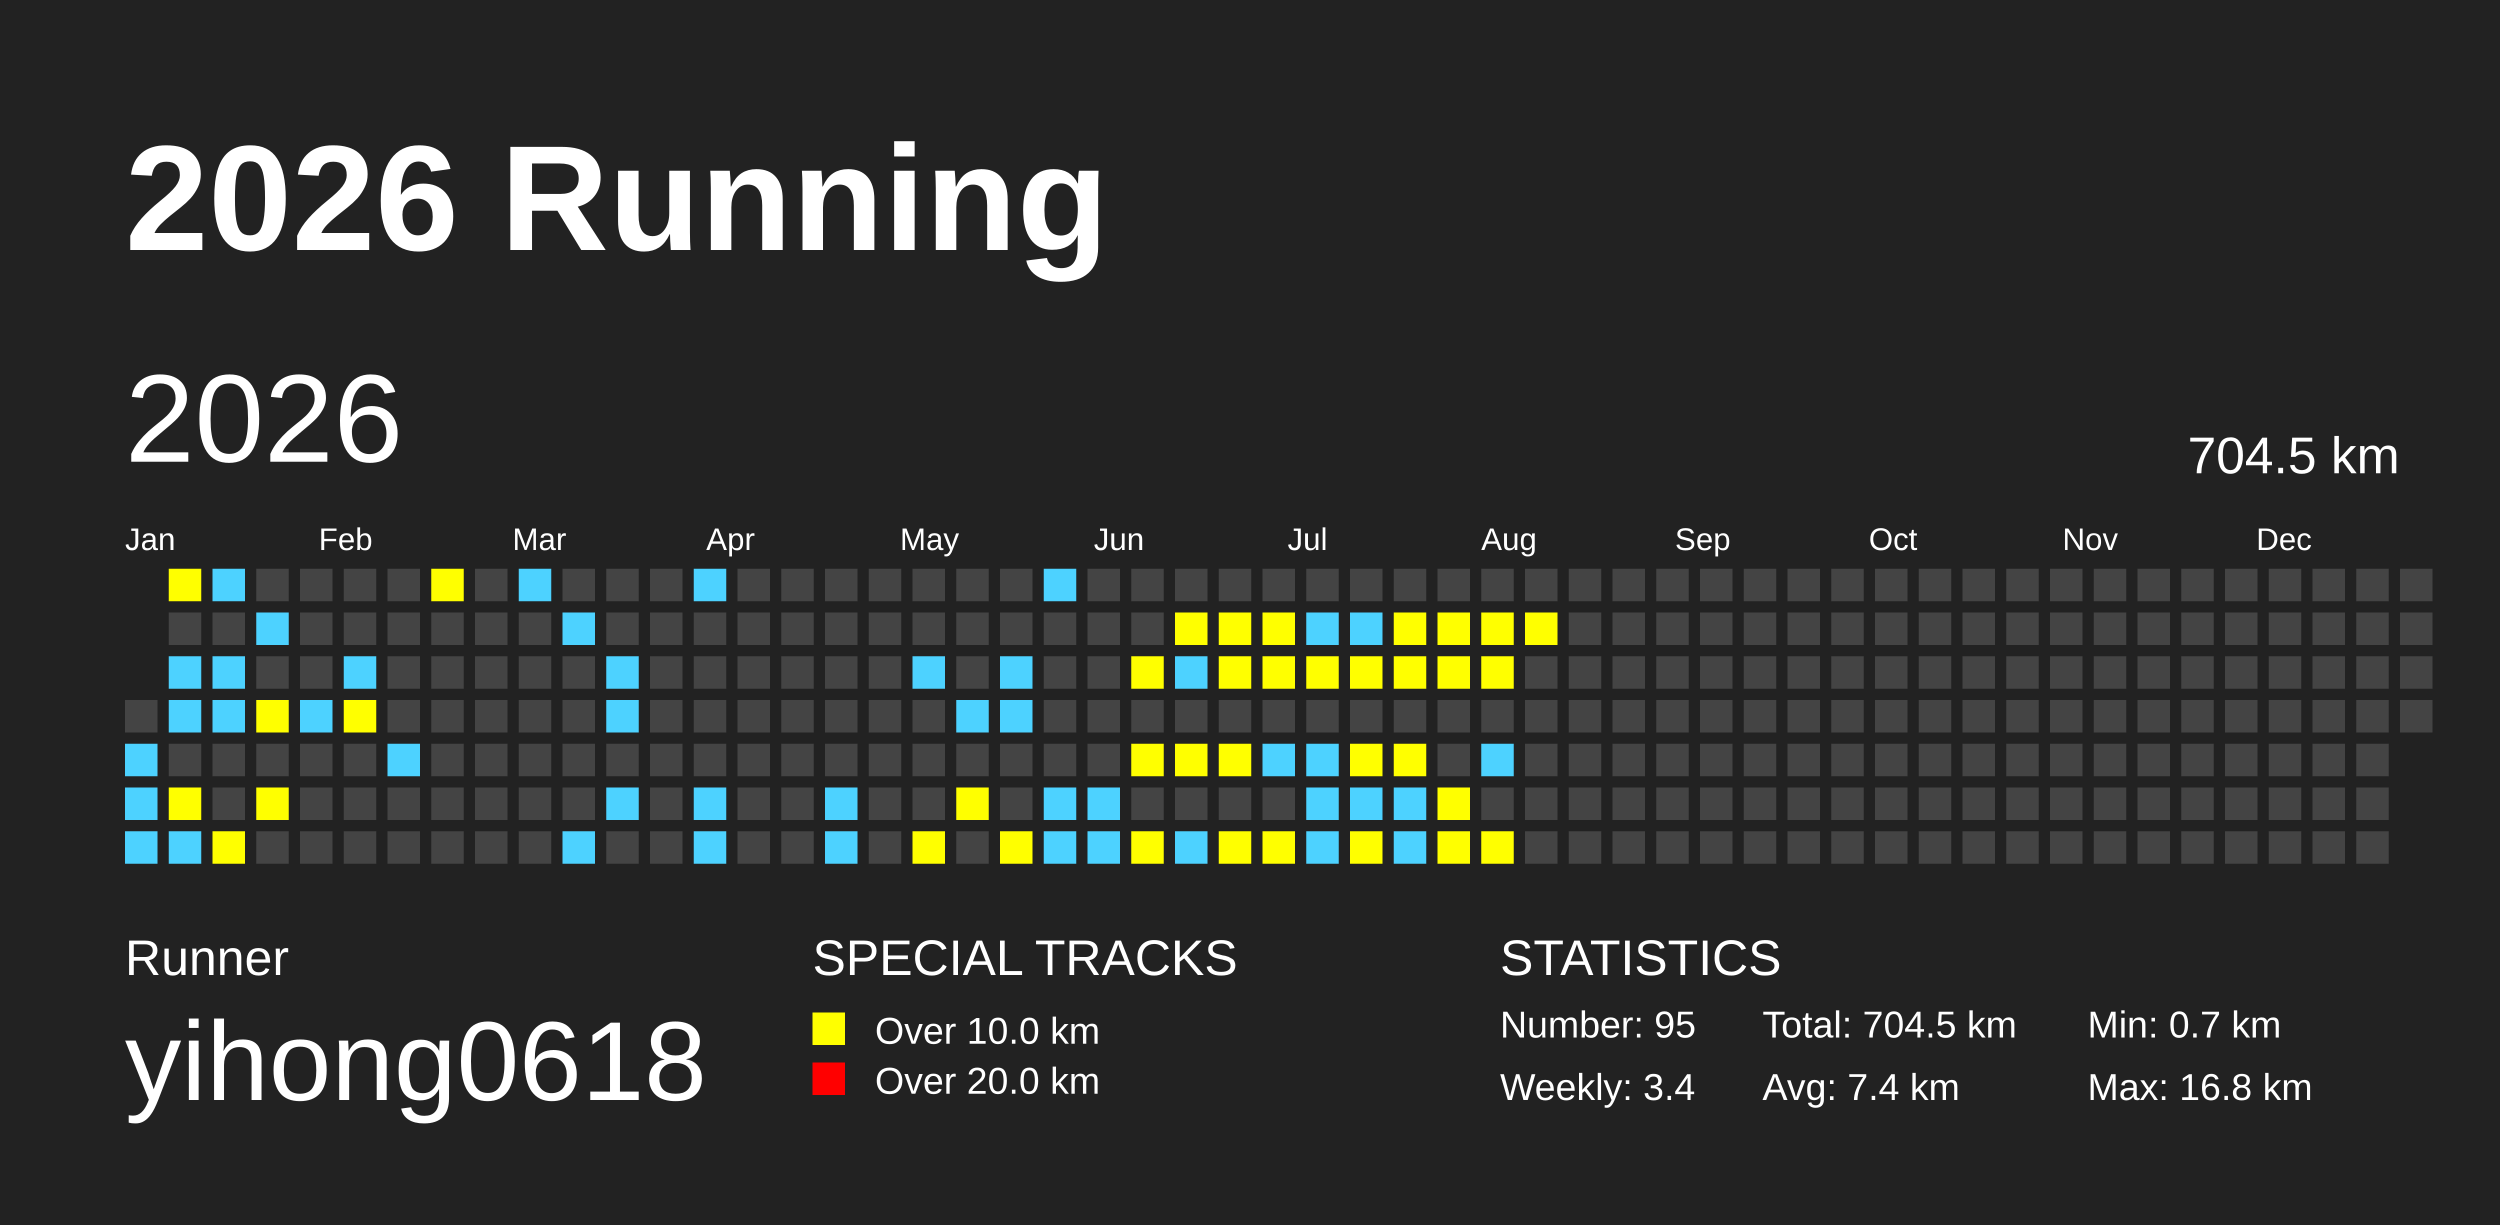
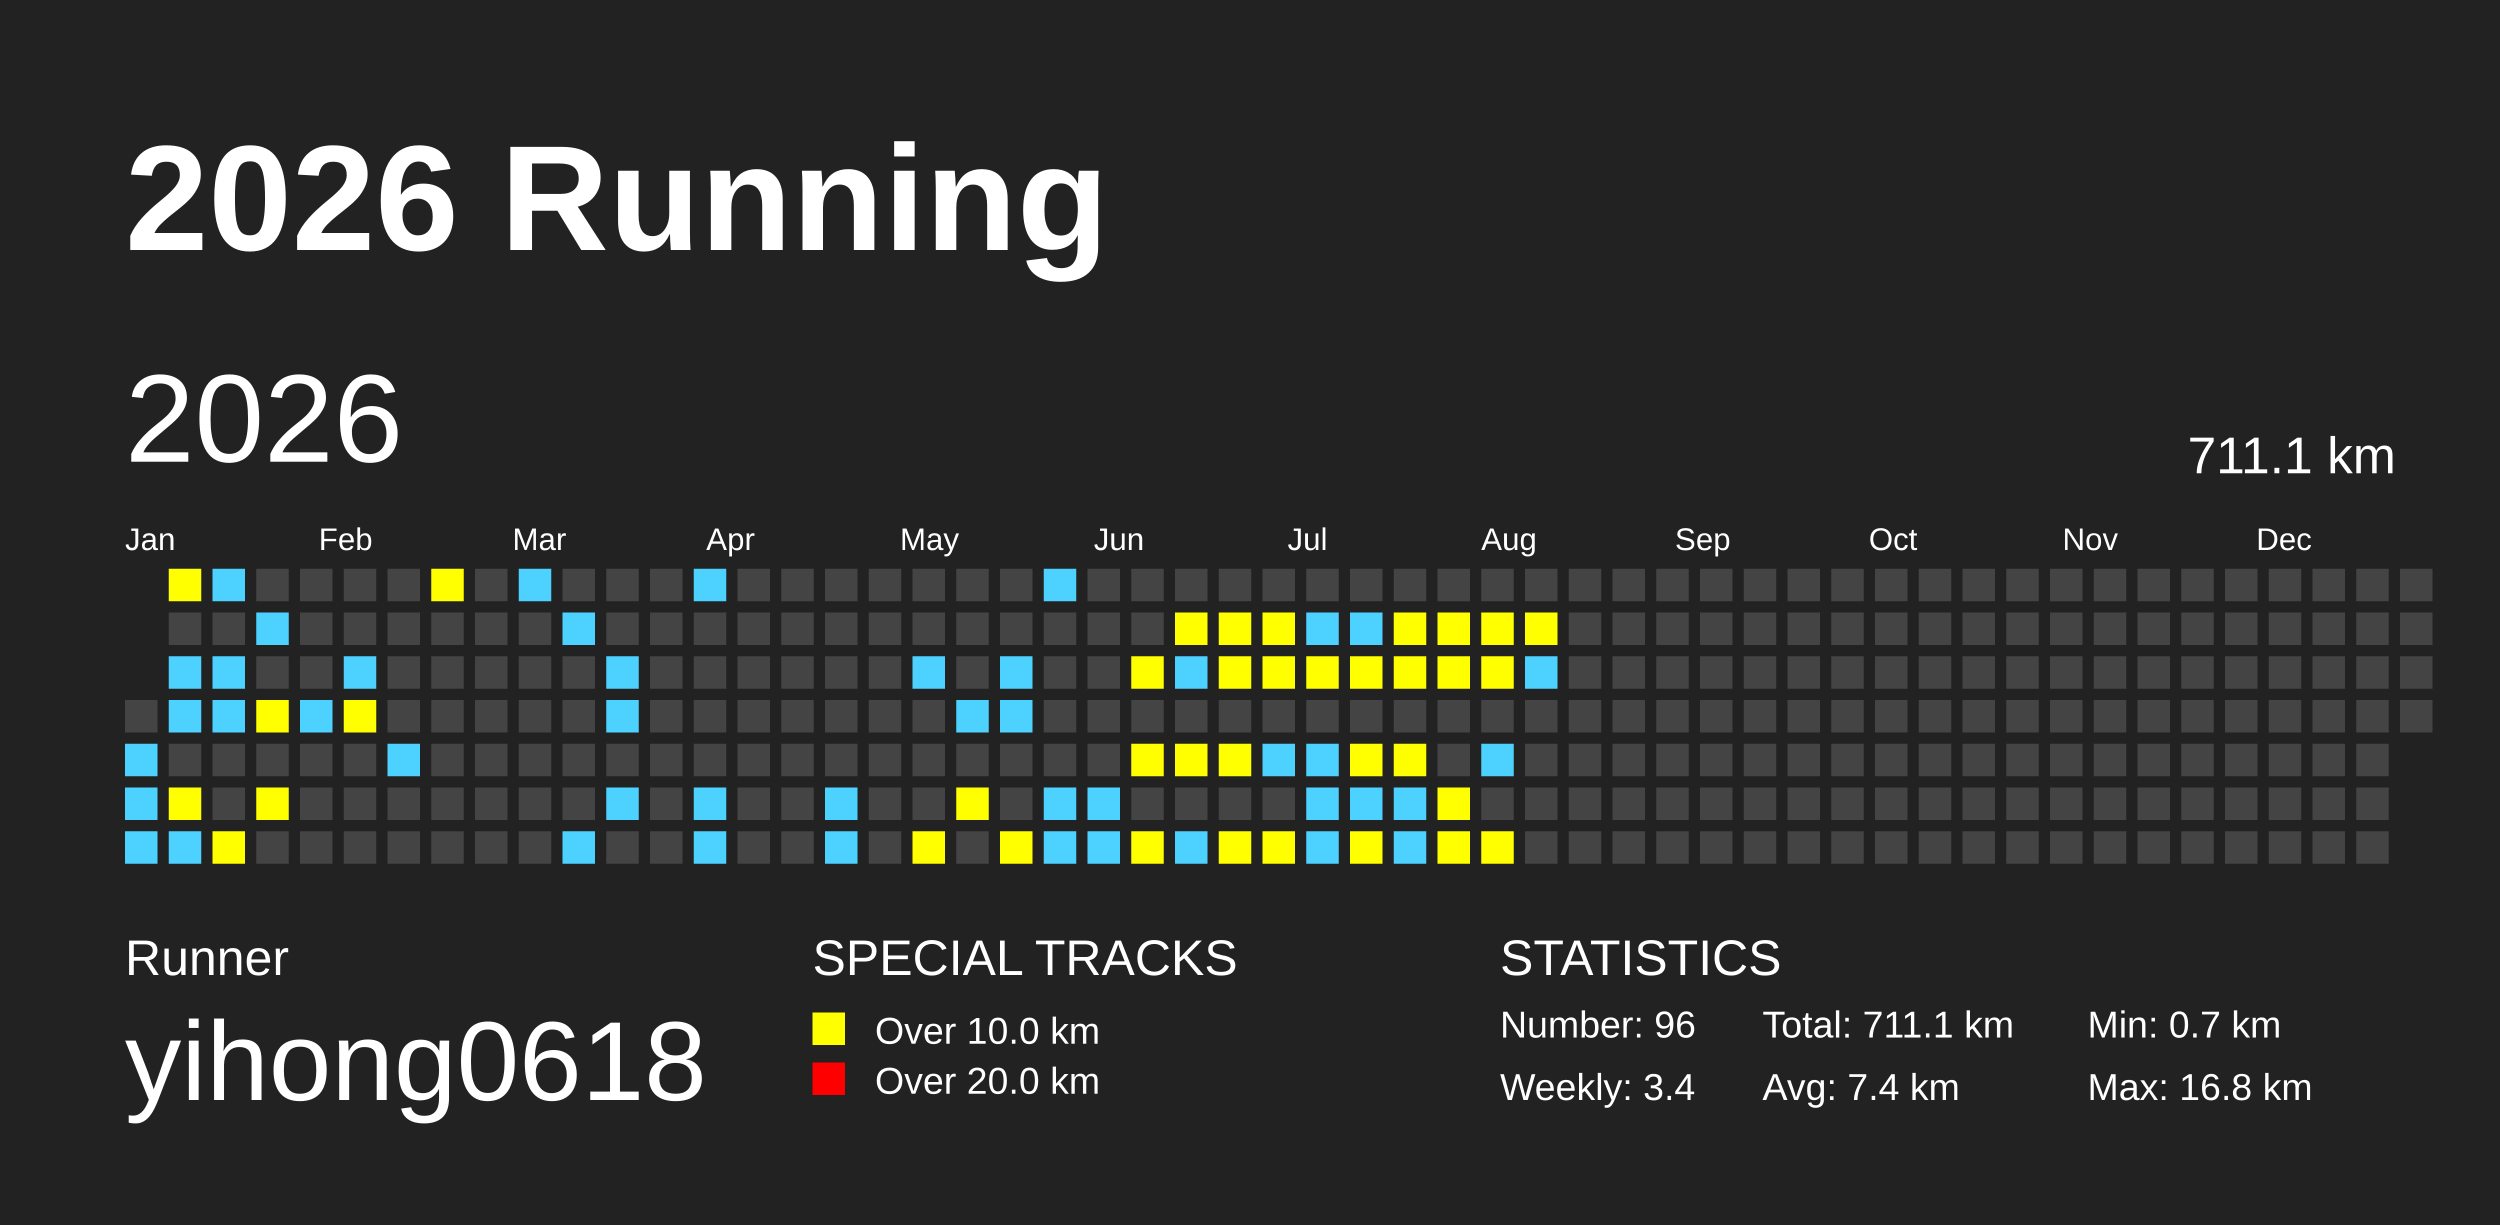
<svg xmlns="http://www.w3.org/2000/svg" baseProfile="full" height="98mm" version="1.1" viewBox="0,0,200,98" width="200mm">
  <defs>
    <pattern height="2" id="indoor-stripe" patternUnits="userSpaceOnUse" width="2">
      <line stroke="white" stroke-opacity="0.45" stroke-width="0.5" x1="0" x2="2" y1="2" y2="0" />
    </pattern>
  </defs>
  <rect fill="#222222" height="98" width="200" x="0" y="0" />
  <text fill="#FFFFFF" style="font-size:12px; font-family:Arial; font-weight:bold;" x="10" y="20">2026 Running</text>
  <text fill="#FFFFFF" style="font-size:4px; font-family:Arial" x="10" y="78">Runner</text>
  <text fill="#FFFFFF" style="font-size:9px; font-family:Arial" x="10" y="88">yihong0618</text>
  <text fill="#FFFFFF" style="font-size:4px; font-family:Arial" x="65" y="78">SPECIAL TRACKS</text>
  <rect fill="yellow" height="2.6" width="2.6" x="65" y="81" />
  <text fill="#FFFFFF" style="font-size:3px; font-family:Arial" x="70" y="83.5">Over 10.0 km</text>
  <rect fill="red" height="2.6" width="2.6" x="65" y="85" />
  <text fill="#FFFFFF" style="font-size:3px; font-family:Arial" x="70" y="87.5">Over 20.0 km</text>
  <text fill="#FFFFFF" style="font-size:4px; font-family:Arial" x="120" y="78">STATISTICS</text>
-   <text fill="#FFFFFF" style="font-size:3px; font-family:Arial" x="120" y="83">Number: 95</text>
+   <text fill="#FFFFFF" style="font-size:3px; font-family:Arial" x="120" y="83">Number: 96</text>
  <text fill="#FFFFFF" style="font-size:3px; font-family:Arial" x="120" y="88">Weekly: 3.4</text>
-   <text fill="#FFFFFF" style="font-size:3px; font-family:Arial" x="141" y="83">Total: 704.5 km</text>
+   <text fill="#FFFFFF" style="font-size:3px; font-family:Arial" x="141" y="83">Total: 711.1 km</text>
  <text fill="#FFFFFF" style="font-size:3px; font-family:Arial" x="141" y="88">Avg: 7.4 km</text>
  <text fill="#FFFFFF" style="font-size:3px; font-family:Arial" x="167" y="83">Min: 0.7 km</text>
  <text fill="#FFFFFF" style="font-size:3px; font-family:Arial" x="167" y="88">Max: 16.8 km</text>
  <text dominant-baseline="hanging" fill="#FFFFFF" style="font-size:10.0px; font-family:Arial;" x="10" y="30">2026</text>
-   <text dominant-baseline="hanging" fill="#FFFFFF" style="font-size:4.125px; font-family:Arial;" x="175" y="35">704.5 km</text>
+   <text dominant-baseline="hanging" fill="#FFFFFF" style="font-size:4.125px; font-family:Arial;" x="175" y="35">711.1 km</text>
  <text fill="#FFFFFF" style="font-size:2.5px; font-family:Arial" x="10.0" y="44">Jan</text>
  <text fill="#FFFFFF" style="font-size:2.5px; font-family:Arial" x="25.5" y="44">Feb</text>
  <text fill="#FFFFFF" style="font-size:2.5px; font-family:Arial" x="41.0" y="44">Mar</text>
  <text fill="#FFFFFF" style="font-size:2.5px; font-family:Arial" x="56.5" y="44">Apr</text>
  <text fill="#FFFFFF" style="font-size:2.5px; font-family:Arial" x="72.0" y="44">May</text>
  <text fill="#FFFFFF" style="font-size:2.5px; font-family:Arial" x="87.5" y="44">Jun</text>
  <text fill="#FFFFFF" style="font-size:2.5px; font-family:Arial" x="103.0" y="44">Jul</text>
  <text fill="#FFFFFF" style="font-size:2.5px; font-family:Arial" x="118.5" y="44">Aug</text>
  <text fill="#FFFFFF" style="font-size:2.5px; font-family:Arial" x="134.0" y="44">Sep</text>
  <text fill="#FFFFFF" style="font-size:2.5px; font-family:Arial" x="149.5" y="44">Oct</text>
  <text fill="#FFFFFF" style="font-size:2.5px; font-family:Arial" x="165.0" y="44">Nov</text>
  <text fill="#FFFFFF" style="font-size:2.5px; font-family:Arial" x="180.5" y="44">Dec</text>
  <rect fill="#444444" height="2.6" width="2.6" x="10.0" y="56.0" />
  <rect fill="#4DD2FF" height="2.6" width="2.6" x="10.0" y="59.5" />
  <rect fill="#4DD2FF" height="2.6" width="2.6" x="10.0" y="63.0" />
  <rect fill="#4DD2FF" height="2.6" width="2.6" x="10.0" y="66.5" />
  <rect fill="yellow" height="2.6" width="2.6" x="13.5" y="45.5" />
  <rect fill="#444444" height="2.6" width="2.6" x="13.5" y="49.0" />
  <rect fill="#4DD2FF" height="2.6" width="2.6" x="13.5" y="52.5" />
  <rect fill="#4DD2FF" height="2.6" width="2.6" x="13.5" y="56.0" />
  <rect fill="#444444" height="2.6" width="2.6" x="13.5" y="59.5" />
  <rect fill="yellow" height="2.6" width="2.6" x="13.5" y="63.0" />
  <rect fill="#4DD2FF" height="2.6" width="2.6" x="13.5" y="66.5" />
  <rect fill="#4DD2FF" height="2.6" width="2.6" x="17.0" y="45.5" />
  <rect fill="#444444" height="2.6" width="2.6" x="17.0" y="49.0" />
  <rect fill="#4DD2FF" height="2.6" width="2.6" x="17.0" y="52.5" />
  <rect fill="#4DD2FF" height="2.6" width="2.6" x="17.0" y="56.0" />
  <rect fill="#444444" height="2.6" width="2.6" x="17.0" y="59.5" />
  <rect fill="#444444" height="2.6" width="2.6" x="17.0" y="63.0" />
  <rect fill="yellow" height="2.6" width="2.6" x="17.0" y="66.5" />
  <rect fill="#444444" height="2.6" width="2.6" x="20.5" y="45.5" />
  <rect fill="#4DD2FF" height="2.6" width="2.6" x="20.5" y="49.0" />
  <rect fill="#444444" height="2.6" width="2.6" x="20.5" y="52.5" />
  <rect fill="yellow" height="2.6" width="2.6" x="20.5" y="56.0" />
  <rect fill="#444444" height="2.6" width="2.6" x="20.5" y="59.5" />
  <rect fill="yellow" height="2.6" width="2.6" x="20.5" y="63.0" />
  <rect fill="#444444" height="2.6" width="2.6" x="20.5" y="66.5" />
  <rect fill="#444444" height="2.6" width="2.6" x="24.0" y="45.5" />
  <rect fill="#444444" height="2.6" width="2.6" x="24.0" y="49.0" />
  <rect fill="#444444" height="2.6" width="2.6" x="24.0" y="52.5" />
  <rect fill="#4DD2FF" height="2.6" width="2.6" x="24.0" y="56.0" />
  <rect fill="#444444" height="2.6" width="2.6" x="24.0" y="59.5" />
  <rect fill="#444444" height="2.6" width="2.6" x="24.0" y="63.0" />
  <rect fill="#444444" height="2.6" width="2.6" x="24.0" y="66.5" />
  <rect fill="#444444" height="2.6" width="2.6" x="27.5" y="45.5" />
  <rect fill="#444444" height="2.6" width="2.6" x="27.5" y="49.0" />
  <rect fill="#4DD2FF" height="2.6" width="2.6" x="27.5" y="52.5" />
  <rect fill="yellow" height="2.6" width="2.6" x="27.5" y="56.0" />
  <rect fill="#444444" height="2.6" width="2.6" x="27.5" y="59.5" />
  <rect fill="#444444" height="2.6" width="2.6" x="27.5" y="63.0" />
  <rect fill="#444444" height="2.6" width="2.6" x="27.5" y="66.5" />
  <rect fill="#444444" height="2.6" width="2.6" x="31.0" y="45.5" />
  <rect fill="#444444" height="2.6" width="2.6" x="31.0" y="49.0" />
  <rect fill="#444444" height="2.6" width="2.6" x="31.0" y="52.5" />
  <rect fill="#444444" height="2.6" width="2.6" x="31.0" y="56.0" />
  <rect fill="#4DD2FF" height="2.6" width="2.6" x="31.0" y="59.5" />
  <rect fill="#444444" height="2.6" width="2.6" x="31.0" y="63.0" />
  <rect fill="#444444" height="2.6" width="2.6" x="31.0" y="66.5" />
  <rect fill="yellow" height="2.6" width="2.6" x="34.5" y="45.5" />
  <rect fill="#444444" height="2.6" width="2.6" x="34.5" y="49.0" />
  <rect fill="#444444" height="2.6" width="2.6" x="34.5" y="52.5" />
  <rect fill="#444444" height="2.6" width="2.6" x="34.5" y="56.0" />
  <rect fill="#444444" height="2.6" width="2.6" x="34.5" y="59.5" />
  <rect fill="#444444" height="2.6" width="2.6" x="34.5" y="63.0" />
  <rect fill="#444444" height="2.6" width="2.6" x="34.5" y="66.5" />
  <rect fill="#444444" height="2.6" width="2.6" x="38.0" y="45.5" />
  <rect fill="#444444" height="2.6" width="2.6" x="38.0" y="49.0" />
  <rect fill="#444444" height="2.6" width="2.6" x="38.0" y="52.5" />
  <rect fill="#444444" height="2.6" width="2.6" x="38.0" y="56.0" />
  <rect fill="#444444" height="2.6" width="2.6" x="38.0" y="59.5" />
  <rect fill="#444444" height="2.6" width="2.6" x="38.0" y="63.0" />
  <rect fill="#444444" height="2.6" width="2.6" x="38.0" y="66.5" />
  <rect fill="#4DD2FF" height="2.6" width="2.6" x="41.5" y="45.5" />
  <rect fill="#444444" height="2.6" width="2.6" x="41.5" y="49.0" />
  <rect fill="#444444" height="2.6" width="2.6" x="41.5" y="52.5" />
  <rect fill="#444444" height="2.6" width="2.6" x="41.5" y="56.0" />
  <rect fill="#444444" height="2.6" width="2.6" x="41.5" y="59.5" />
  <rect fill="#444444" height="2.6" width="2.6" x="41.5" y="63.0" />
  <rect fill="#444444" height="2.6" width="2.6" x="41.5" y="66.5" />
  <rect fill="#444444" height="2.6" width="2.6" x="45.0" y="45.5" />
  <rect fill="#4DD2FF" height="2.6" width="2.6" x="45.0" y="49.0" />
  <rect fill="#444444" height="2.6" width="2.6" x="45.0" y="52.5" />
  <rect fill="#444444" height="2.6" width="2.6" x="45.0" y="56.0" />
  <rect fill="#444444" height="2.6" width="2.6" x="45.0" y="59.5" />
  <rect fill="#444444" height="2.6" width="2.6" x="45.0" y="63.0" />
  <rect fill="#4DD2FF" height="2.6" width="2.6" x="45.0" y="66.5" />
  <rect fill="#444444" height="2.6" width="2.6" x="48.5" y="45.5" />
  <rect fill="#444444" height="2.6" width="2.6" x="48.5" y="49.0" />
  <rect fill="#4DD2FF" height="2.6" width="2.6" x="48.5" y="52.5" />
  <rect fill="#4DD2FF" height="2.6" width="2.6" x="48.5" y="56.0" />
  <rect fill="#444444" height="2.6" width="2.6" x="48.5" y="59.5" />
  <rect fill="#4DD2FF" height="2.6" width="2.6" x="48.5" y="63.0" />
  <rect fill="#444444" height="2.6" width="2.6" x="48.5" y="66.5" />
  <rect fill="#444444" height="2.6" width="2.6" x="52.0" y="45.5" />
  <rect fill="#444444" height="2.6" width="2.6" x="52.0" y="49.0" />
  <rect fill="#444444" height="2.6" width="2.6" x="52.0" y="52.5" />
  <rect fill="#444444" height="2.6" width="2.6" x="52.0" y="56.0" />
  <rect fill="#444444" height="2.6" width="2.6" x="52.0" y="59.5" />
  <rect fill="#444444" height="2.6" width="2.6" x="52.0" y="63.0" />
  <rect fill="#444444" height="2.6" width="2.6" x="52.0" y="66.5" />
  <rect fill="#4DD2FF" height="2.6" width="2.6" x="55.5" y="45.5" />
  <rect fill="#444444" height="2.6" width="2.6" x="55.5" y="49.0" />
  <rect fill="#444444" height="2.6" width="2.6" x="55.5" y="52.5" />
  <rect fill="#444444" height="2.6" width="2.6" x="55.5" y="56.0" />
  <rect fill="#444444" height="2.6" width="2.6" x="55.5" y="59.5" />
  <rect fill="#4DD2FF" height="2.6" width="2.6" x="55.5" y="63.0" />
  <rect fill="#4DD2FF" height="2.6" width="2.6" x="55.5" y="66.5" />
  <rect fill="#444444" height="2.6" width="2.6" x="59.0" y="45.5" />
  <rect fill="#444444" height="2.6" width="2.6" x="59.0" y="49.0" />
  <rect fill="#444444" height="2.6" width="2.6" x="59.0" y="52.5" />
  <rect fill="#444444" height="2.6" width="2.6" x="59.0" y="56.0" />
  <rect fill="#444444" height="2.6" width="2.6" x="59.0" y="59.5" />
  <rect fill="#444444" height="2.6" width="2.6" x="59.0" y="63.0" />
  <rect fill="#444444" height="2.6" width="2.6" x="59.0" y="66.5" />
  <rect fill="#444444" height="2.6" width="2.6" x="62.5" y="45.5" />
  <rect fill="#444444" height="2.6" width="2.6" x="62.5" y="49.0" />
  <rect fill="#444444" height="2.6" width="2.6" x="62.5" y="52.5" />
  <rect fill="#444444" height="2.6" width="2.6" x="62.5" y="56.0" />
  <rect fill="#444444" height="2.6" width="2.6" x="62.5" y="59.5" />
  <rect fill="#444444" height="2.6" width="2.6" x="62.5" y="63.0" />
  <rect fill="#444444" height="2.6" width="2.6" x="62.5" y="66.5" />
  <rect fill="#444444" height="2.6" width="2.6" x="66.0" y="45.5" />
  <rect fill="#444444" height="2.6" width="2.6" x="66.0" y="49.0" />
  <rect fill="#444444" height="2.6" width="2.6" x="66.0" y="52.5" />
  <rect fill="#444444" height="2.6" width="2.6" x="66.0" y="56.0" />
  <rect fill="#444444" height="2.6" width="2.6" x="66.0" y="59.5" />
  <rect fill="#4DD2FF" height="2.6" width="2.6" x="66.0" y="63.0" />
  <rect fill="#4DD2FF" height="2.6" width="2.6" x="66.0" y="66.5" />
  <rect fill="#444444" height="2.6" width="2.6" x="69.5" y="45.5" />
  <rect fill="#444444" height="2.6" width="2.6" x="69.5" y="49.0" />
  <rect fill="#444444" height="2.6" width="2.6" x="69.5" y="52.5" />
  <rect fill="#444444" height="2.6" width="2.6" x="69.5" y="56.0" />
  <rect fill="#444444" height="2.6" width="2.6" x="69.5" y="59.5" />
  <rect fill="#444444" height="2.6" width="2.6" x="69.5" y="63.0" />
  <rect fill="#444444" height="2.6" width="2.6" x="69.5" y="66.5" />
  <rect fill="#444444" height="2.6" width="2.6" x="73.0" y="45.5" />
  <rect fill="#444444" height="2.6" width="2.6" x="73.0" y="49.0" />
  <rect fill="#4DD2FF" height="2.6" width="2.6" x="73.0" y="52.5" />
  <rect fill="#444444" height="2.6" width="2.6" x="73.0" y="56.0" />
  <rect fill="#444444" height="2.6" width="2.6" x="73.0" y="59.5" />
  <rect fill="#444444" height="2.6" width="2.6" x="73.0" y="63.0" />
  <rect fill="yellow" height="2.6" width="2.6" x="73.0" y="66.5" />
  <rect fill="#444444" height="2.6" width="2.6" x="76.5" y="45.5" />
  <rect fill="#444444" height="2.6" width="2.6" x="76.5" y="49.0" />
  <rect fill="#444444" height="2.6" width="2.6" x="76.5" y="52.5" />
  <rect fill="#4DD2FF" height="2.6" width="2.6" x="76.5" y="56.0" />
  <rect fill="#444444" height="2.6" width="2.6" x="76.5" y="59.5" />
  <rect fill="yellow" height="2.6" width="2.6" x="76.5" y="63.0" />
  <rect fill="#444444" height="2.6" width="2.6" x="76.5" y="66.5" />
  <rect fill="#444444" height="2.6" width="2.6" x="80.0" y="45.5" />
  <rect fill="#444444" height="2.6" width="2.6" x="80.0" y="49.0" />
  <rect fill="#4DD2FF" height="2.6" width="2.6" x="80.0" y="52.5" />
  <rect fill="#4DD2FF" height="2.6" width="2.6" x="80.0" y="56.0" />
  <rect fill="#444444" height="2.6" width="2.6" x="80.0" y="59.5" />
  <rect fill="#444444" height="2.6" width="2.6" x="80.0" y="63.0" />
  <rect fill="yellow" height="2.6" width="2.6" x="80.0" y="66.5" />
  <rect fill="#4DD2FF" height="2.6" width="2.6" x="83.5" y="45.5" />
  <rect fill="#444444" height="2.6" width="2.6" x="83.5" y="49.0" />
  <rect fill="#444444" height="2.6" width="2.6" x="83.5" y="52.5" />
  <rect fill="#444444" height="2.6" width="2.6" x="83.5" y="56.0" />
  <rect fill="#444444" height="2.6" width="2.6" x="83.5" y="59.5" />
  <rect fill="#4DD2FF" height="2.6" width="2.6" x="83.5" y="63.0" />
  <rect fill="#4DD2FF" height="2.6" width="2.6" x="83.5" y="66.5" />
  <rect fill="#444444" height="2.6" width="2.6" x="87.0" y="45.5" />
  <rect fill="#444444" height="2.6" width="2.6" x="87.0" y="49.0" />
  <rect fill="#444444" height="2.6" width="2.6" x="87.0" y="52.5" />
  <rect fill="#444444" height="2.6" width="2.6" x="87.0" y="56.0" />
  <rect fill="#444444" height="2.6" width="2.6" x="87.0" y="59.5" />
  <rect fill="#4DD2FF" height="2.6" width="2.6" x="87.0" y="63.0" />
  <rect fill="#4DD2FF" height="2.6" width="2.6" x="87.0" y="66.5" />
  <rect fill="#444444" height="2.6" width="2.6" x="90.5" y="45.5" />
  <rect fill="#444444" height="2.6" width="2.6" x="90.5" y="49.0" />
  <rect fill="yellow" height="2.6" width="2.6" x="90.5" y="52.5" />
  <rect fill="#444444" height="2.6" width="2.6" x="90.5" y="56.0" />
  <rect fill="yellow" height="2.6" width="2.6" x="90.5" y="59.5" />
  <rect fill="#444444" height="2.6" width="2.6" x="90.5" y="63.0" />
  <rect fill="yellow" height="2.6" width="2.6" x="90.5" y="66.5" />
  <rect fill="#444444" height="2.6" width="2.6" x="94.0" y="45.5" />
  <rect fill="yellow" height="2.6" width="2.6" x="94.0" y="49.0" />
  <rect fill="#4DD2FF" height="2.6" width="2.6" x="94.0" y="52.5" />
  <rect fill="#444444" height="2.6" width="2.6" x="94.0" y="56.0" />
  <rect fill="yellow" height="2.6" width="2.6" x="94.0" y="59.5" />
  <rect fill="#444444" height="2.6" width="2.6" x="94.0" y="63.0" />
  <rect fill="#4DD2FF" height="2.6" width="2.6" x="94.0" y="66.5" />
  <rect fill="#444444" height="2.6" width="2.6" x="97.5" y="45.5" />
  <rect fill="yellow" height="2.6" width="2.6" x="97.5" y="49.0" />
  <rect fill="yellow" height="2.6" width="2.6" x="97.5" y="52.5" />
  <rect fill="#444444" height="2.6" width="2.6" x="97.5" y="56.0" />
  <rect fill="yellow" height="2.6" width="2.6" x="97.5" y="59.5" />
  <rect fill="#444444" height="2.6" width="2.6" x="97.5" y="63.0" />
  <rect fill="yellow" height="2.6" width="2.6" x="97.5" y="66.5" />
  <rect fill="#444444" height="2.6" width="2.6" x="101.0" y="45.5" />
  <rect fill="yellow" height="2.6" width="2.6" x="101.0" y="49.0" />
  <rect fill="yellow" height="2.6" width="2.6" x="101.0" y="52.5" />
  <rect fill="#444444" height="2.6" width="2.6" x="101.0" y="56.0" />
  <rect fill="#4DD2FF" height="2.6" width="2.6" x="101.0" y="59.5" />
  <rect fill="#444444" height="2.6" width="2.6" x="101.0" y="63.0" />
  <rect fill="yellow" height="2.6" width="2.6" x="101.0" y="66.5" />
  <rect fill="#444444" height="2.6" width="2.6" x="104.5" y="45.5" />
  <rect fill="#4DD2FF" height="2.6" width="2.6" x="104.5" y="49.0" />
  <rect fill="yellow" height="2.6" width="2.6" x="104.5" y="52.5" />
  <rect fill="#444444" height="2.6" width="2.6" x="104.5" y="56.0" />
  <rect fill="#4DD2FF" height="2.6" width="2.6" x="104.5" y="59.5" />
  <rect fill="#4DD2FF" height="2.6" width="2.6" x="104.5" y="63.0" />
  <rect fill="#4DD2FF" height="2.6" width="2.6" x="104.5" y="66.5" />
  <rect fill="#444444" height="2.6" width="2.6" x="108.0" y="45.5" />
  <rect fill="#4DD2FF" height="2.6" width="2.6" x="108.0" y="49.0" />
  <rect fill="yellow" height="2.6" width="2.6" x="108.0" y="52.5" />
  <rect fill="#444444" height="2.6" width="2.6" x="108.0" y="56.0" />
  <rect fill="yellow" height="2.6" width="2.6" x="108.0" y="59.5" />
  <rect fill="#4DD2FF" height="2.6" width="2.6" x="108.0" y="63.0" />
  <rect fill="yellow" height="2.6" width="2.6" x="108.0" y="66.5" />
  <rect fill="#444444" height="2.6" width="2.6" x="111.5" y="45.5" />
  <rect fill="yellow" height="2.6" width="2.6" x="111.5" y="49.0" />
  <rect fill="yellow" height="2.6" width="2.6" x="111.5" y="52.5" />
  <rect fill="#444444" height="2.6" width="2.6" x="111.5" y="56.0" />
  <rect fill="yellow" height="2.6" width="2.6" x="111.5" y="59.5" />
  <rect fill="#4DD2FF" height="2.6" width="2.6" x="111.5" y="63.0" />
  <rect fill="#4DD2FF" height="2.6" width="2.6" x="111.5" y="66.5" />
  <rect fill="#444444" height="2.6" width="2.6" x="115.0" y="45.5" />
  <rect fill="yellow" height="2.6" width="2.6" x="115.0" y="49.0" />
  <rect fill="yellow" height="2.6" width="2.6" x="115.0" y="52.5" />
  <rect fill="#444444" height="2.6" width="2.6" x="115.0" y="56.0" />
  <rect fill="#444444" height="2.6" width="2.6" x="115.0" y="59.5" />
  <rect fill="yellow" height="2.6" width="2.6" x="115.0" y="63.0" />
  <rect fill="yellow" height="2.6" width="2.6" x="115.0" y="66.5" />
  <rect fill="#444444" height="2.6" width="2.6" x="118.5" y="45.5" />
  <rect fill="yellow" height="2.6" width="2.6" x="118.5" y="49.0" />
  <rect fill="yellow" height="2.6" width="2.6" x="118.5" y="52.5" />
  <rect fill="#444444" height="2.6" width="2.6" x="118.5" y="56.0" />
  <rect fill="#4DD2FF" height="2.6" width="2.6" x="118.5" y="59.5" />
  <rect fill="#444444" height="2.6" width="2.6" x="118.5" y="63.0" />
  <rect fill="yellow" height="2.6" width="2.6" x="118.5" y="66.5" />
  <rect fill="#444444" height="2.6" width="2.6" x="122.0" y="45.5" />
  <rect fill="yellow" height="2.6" width="2.6" x="122.0" y="49.0" />
-   <rect fill="#444444" height="2.6" width="2.6" x="122.0" y="52.5" />
+   <rect fill="#4DD2FF" height="2.6" width="2.6" x="122.0" y="52.5" />
  <rect fill="#444444" height="2.6" width="2.6" x="122.0" y="56.0" />
  <rect fill="#444444" height="2.6" width="2.6" x="122.0" y="59.5" />
  <rect fill="#444444" height="2.6" width="2.6" x="122.0" y="63.0" />
  <rect fill="#444444" height="2.6" width="2.6" x="122.0" y="66.5" />
  <rect fill="#444444" height="2.6" width="2.6" x="125.5" y="45.5" />
  <rect fill="#444444" height="2.6" width="2.6" x="125.5" y="49.0" />
  <rect fill="#444444" height="2.6" width="2.6" x="125.5" y="52.5" />
  <rect fill="#444444" height="2.6" width="2.6" x="125.5" y="56.0" />
  <rect fill="#444444" height="2.6" width="2.6" x="125.5" y="59.5" />
  <rect fill="#444444" height="2.6" width="2.6" x="125.5" y="63.0" />
  <rect fill="#444444" height="2.6" width="2.6" x="125.5" y="66.5" />
  <rect fill="#444444" height="2.6" width="2.6" x="129.0" y="45.5" />
  <rect fill="#444444" height="2.6" width="2.6" x="129.0" y="49.0" />
  <rect fill="#444444" height="2.6" width="2.6" x="129.0" y="52.5" />
  <rect fill="#444444" height="2.6" width="2.6" x="129.0" y="56.0" />
  <rect fill="#444444" height="2.6" width="2.6" x="129.0" y="59.5" />
  <rect fill="#444444" height="2.6" width="2.6" x="129.0" y="63.0" />
  <rect fill="#444444" height="2.6" width="2.6" x="129.0" y="66.5" />
  <rect fill="#444444" height="2.6" width="2.6" x="132.5" y="45.5" />
  <rect fill="#444444" height="2.6" width="2.6" x="132.5" y="49.0" />
  <rect fill="#444444" height="2.6" width="2.6" x="132.5" y="52.5" />
  <rect fill="#444444" height="2.6" width="2.6" x="132.5" y="56.0" />
  <rect fill="#444444" height="2.6" width="2.6" x="132.5" y="59.5" />
  <rect fill="#444444" height="2.6" width="2.6" x="132.5" y="63.0" />
  <rect fill="#444444" height="2.6" width="2.6" x="132.5" y="66.5" />
  <rect fill="#444444" height="2.6" width="2.6" x="136.0" y="45.5" />
  <rect fill="#444444" height="2.6" width="2.6" x="136.0" y="49.0" />
  <rect fill="#444444" height="2.6" width="2.6" x="136.0" y="52.5" />
  <rect fill="#444444" height="2.6" width="2.6" x="136.0" y="56.0" />
  <rect fill="#444444" height="2.6" width="2.6" x="136.0" y="59.5" />
  <rect fill="#444444" height="2.6" width="2.6" x="136.0" y="63.0" />
  <rect fill="#444444" height="2.6" width="2.6" x="136.0" y="66.5" />
  <rect fill="#444444" height="2.6" width="2.6" x="139.5" y="45.5" />
  <rect fill="#444444" height="2.6" width="2.6" x="139.5" y="49.0" />
  <rect fill="#444444" height="2.6" width="2.6" x="139.5" y="52.5" />
  <rect fill="#444444" height="2.6" width="2.6" x="139.5" y="56.0" />
  <rect fill="#444444" height="2.6" width="2.6" x="139.5" y="59.5" />
  <rect fill="#444444" height="2.6" width="2.6" x="139.5" y="63.0" />
  <rect fill="#444444" height="2.6" width="2.6" x="139.5" y="66.5" />
  <rect fill="#444444" height="2.6" width="2.6" x="143.0" y="45.5" />
  <rect fill="#444444" height="2.6" width="2.6" x="143.0" y="49.0" />
  <rect fill="#444444" height="2.6" width="2.6" x="143.0" y="52.5" />
  <rect fill="#444444" height="2.6" width="2.6" x="143.0" y="56.0" />
  <rect fill="#444444" height="2.6" width="2.6" x="143.0" y="59.5" />
  <rect fill="#444444" height="2.6" width="2.6" x="143.0" y="63.0" />
  <rect fill="#444444" height="2.6" width="2.6" x="143.0" y="66.5" />
  <rect fill="#444444" height="2.6" width="2.6" x="146.5" y="45.5" />
  <rect fill="#444444" height="2.6" width="2.6" x="146.5" y="49.0" />
  <rect fill="#444444" height="2.6" width="2.6" x="146.5" y="52.5" />
  <rect fill="#444444" height="2.6" width="2.6" x="146.5" y="56.0" />
  <rect fill="#444444" height="2.6" width="2.6" x="146.5" y="59.5" />
  <rect fill="#444444" height="2.6" width="2.6" x="146.5" y="63.0" />
  <rect fill="#444444" height="2.6" width="2.6" x="146.5" y="66.5" />
  <rect fill="#444444" height="2.6" width="2.6" x="150.0" y="45.5" />
  <rect fill="#444444" height="2.6" width="2.6" x="150.0" y="49.0" />
  <rect fill="#444444" height="2.6" width="2.6" x="150.0" y="52.5" />
  <rect fill="#444444" height="2.6" width="2.6" x="150.0" y="56.0" />
  <rect fill="#444444" height="2.6" width="2.6" x="150.0" y="59.5" />
  <rect fill="#444444" height="2.6" width="2.6" x="150.0" y="63.0" />
  <rect fill="#444444" height="2.6" width="2.6" x="150.0" y="66.5" />
  <rect fill="#444444" height="2.6" width="2.6" x="153.5" y="45.5" />
  <rect fill="#444444" height="2.6" width="2.6" x="153.5" y="49.0" />
  <rect fill="#444444" height="2.6" width="2.6" x="153.5" y="52.5" />
  <rect fill="#444444" height="2.6" width="2.6" x="153.5" y="56.0" />
  <rect fill="#444444" height="2.6" width="2.6" x="153.5" y="59.5" />
  <rect fill="#444444" height="2.6" width="2.6" x="153.5" y="63.0" />
  <rect fill="#444444" height="2.6" width="2.6" x="153.5" y="66.5" />
  <rect fill="#444444" height="2.6" width="2.6" x="157.0" y="45.5" />
  <rect fill="#444444" height="2.6" width="2.6" x="157.0" y="49.0" />
  <rect fill="#444444" height="2.6" width="2.6" x="157.0" y="52.5" />
  <rect fill="#444444" height="2.6" width="2.6" x="157.0" y="56.0" />
  <rect fill="#444444" height="2.6" width="2.6" x="157.0" y="59.5" />
  <rect fill="#444444" height="2.6" width="2.6" x="157.0" y="63.0" />
  <rect fill="#444444" height="2.6" width="2.6" x="157.0" y="66.5" />
  <rect fill="#444444" height="2.6" width="2.6" x="160.5" y="45.5" />
  <rect fill="#444444" height="2.6" width="2.6" x="160.5" y="49.0" />
  <rect fill="#444444" height="2.6" width="2.6" x="160.5" y="52.5" />
  <rect fill="#444444" height="2.6" width="2.6" x="160.5" y="56.0" />
  <rect fill="#444444" height="2.6" width="2.6" x="160.5" y="59.5" />
  <rect fill="#444444" height="2.6" width="2.6" x="160.5" y="63.0" />
  <rect fill="#444444" height="2.6" width="2.6" x="160.5" y="66.5" />
  <rect fill="#444444" height="2.6" width="2.6" x="164.0" y="45.5" />
  <rect fill="#444444" height="2.6" width="2.6" x="164.0" y="49.0" />
  <rect fill="#444444" height="2.6" width="2.6" x="164.0" y="52.5" />
  <rect fill="#444444" height="2.6" width="2.6" x="164.0" y="56.0" />
  <rect fill="#444444" height="2.6" width="2.6" x="164.0" y="59.5" />
  <rect fill="#444444" height="2.6" width="2.6" x="164.0" y="63.0" />
  <rect fill="#444444" height="2.6" width="2.6" x="164.0" y="66.5" />
  <rect fill="#444444" height="2.6" width="2.6" x="167.5" y="45.5" />
  <rect fill="#444444" height="2.6" width="2.6" x="167.5" y="49.0" />
  <rect fill="#444444" height="2.6" width="2.6" x="167.5" y="52.5" />
  <rect fill="#444444" height="2.6" width="2.6" x="167.5" y="56.0" />
  <rect fill="#444444" height="2.6" width="2.6" x="167.5" y="59.5" />
  <rect fill="#444444" height="2.6" width="2.6" x="167.5" y="63.0" />
  <rect fill="#444444" height="2.6" width="2.6" x="167.5" y="66.5" />
  <rect fill="#444444" height="2.6" width="2.6" x="171.0" y="45.5" />
  <rect fill="#444444" height="2.6" width="2.6" x="171.0" y="49.0" />
  <rect fill="#444444" height="2.6" width="2.6" x="171.0" y="52.5" />
  <rect fill="#444444" height="2.6" width="2.6" x="171.0" y="56.0" />
  <rect fill="#444444" height="2.6" width="2.6" x="171.0" y="59.5" />
  <rect fill="#444444" height="2.6" width="2.6" x="171.0" y="63.0" />
  <rect fill="#444444" height="2.6" width="2.6" x="171.0" y="66.5" />
  <rect fill="#444444" height="2.6" width="2.6" x="174.5" y="45.5" />
  <rect fill="#444444" height="2.6" width="2.6" x="174.5" y="49.0" />
  <rect fill="#444444" height="2.6" width="2.6" x="174.5" y="52.5" />
  <rect fill="#444444" height="2.6" width="2.6" x="174.5" y="56.0" />
  <rect fill="#444444" height="2.6" width="2.6" x="174.5" y="59.5" />
  <rect fill="#444444" height="2.6" width="2.6" x="174.5" y="63.0" />
  <rect fill="#444444" height="2.6" width="2.6" x="174.5" y="66.5" />
  <rect fill="#444444" height="2.6" width="2.6" x="178.0" y="45.5" />
  <rect fill="#444444" height="2.6" width="2.6" x="178.0" y="49.0" />
  <rect fill="#444444" height="2.6" width="2.6" x="178.0" y="52.5" />
  <rect fill="#444444" height="2.6" width="2.6" x="178.0" y="56.0" />
  <rect fill="#444444" height="2.6" width="2.6" x="178.0" y="59.5" />
  <rect fill="#444444" height="2.6" width="2.6" x="178.0" y="63.0" />
  <rect fill="#444444" height="2.6" width="2.6" x="178.0" y="66.5" />
  <rect fill="#444444" height="2.6" width="2.6" x="181.5" y="45.5" />
  <rect fill="#444444" height="2.6" width="2.6" x="181.5" y="49.0" />
  <rect fill="#444444" height="2.6" width="2.6" x="181.5" y="52.5" />
  <rect fill="#444444" height="2.6" width="2.6" x="181.5" y="56.0" />
  <rect fill="#444444" height="2.6" width="2.6" x="181.5" y="59.5" />
  <rect fill="#444444" height="2.6" width="2.6" x="181.5" y="63.0" />
  <rect fill="#444444" height="2.6" width="2.6" x="181.5" y="66.5" />
  <rect fill="#444444" height="2.6" width="2.6" x="185.0" y="45.5" />
  <rect fill="#444444" height="2.6" width="2.6" x="185.0" y="49.0" />
  <rect fill="#444444" height="2.6" width="2.6" x="185.0" y="52.5" />
  <rect fill="#444444" height="2.6" width="2.6" x="185.0" y="56.0" />
  <rect fill="#444444" height="2.6" width="2.6" x="185.0" y="59.5" />
  <rect fill="#444444" height="2.6" width="2.6" x="185.0" y="63.0" />
  <rect fill="#444444" height="2.6" width="2.6" x="185.0" y="66.5" />
  <rect fill="#444444" height="2.6" width="2.6" x="188.5" y="45.5" />
  <rect fill="#444444" height="2.6" width="2.6" x="188.5" y="49.0" />
  <rect fill="#444444" height="2.6" width="2.6" x="188.5" y="52.5" />
  <rect fill="#444444" height="2.6" width="2.6" x="188.5" y="56.0" />
  <rect fill="#444444" height="2.6" width="2.6" x="188.5" y="59.5" />
  <rect fill="#444444" height="2.6" width="2.6" x="188.5" y="63.0" />
  <rect fill="#444444" height="2.6" width="2.6" x="188.5" y="66.5" />
  <rect fill="#444444" height="2.6" width="2.6" x="192.0" y="45.5" />
  <rect fill="#444444" height="2.6" width="2.6" x="192.0" y="49.0" />
  <rect fill="#444444" height="2.6" width="2.6" x="192.0" y="52.5" />
  <rect fill="#444444" height="2.6" width="2.6" x="192.0" y="56.0" />
</svg>
